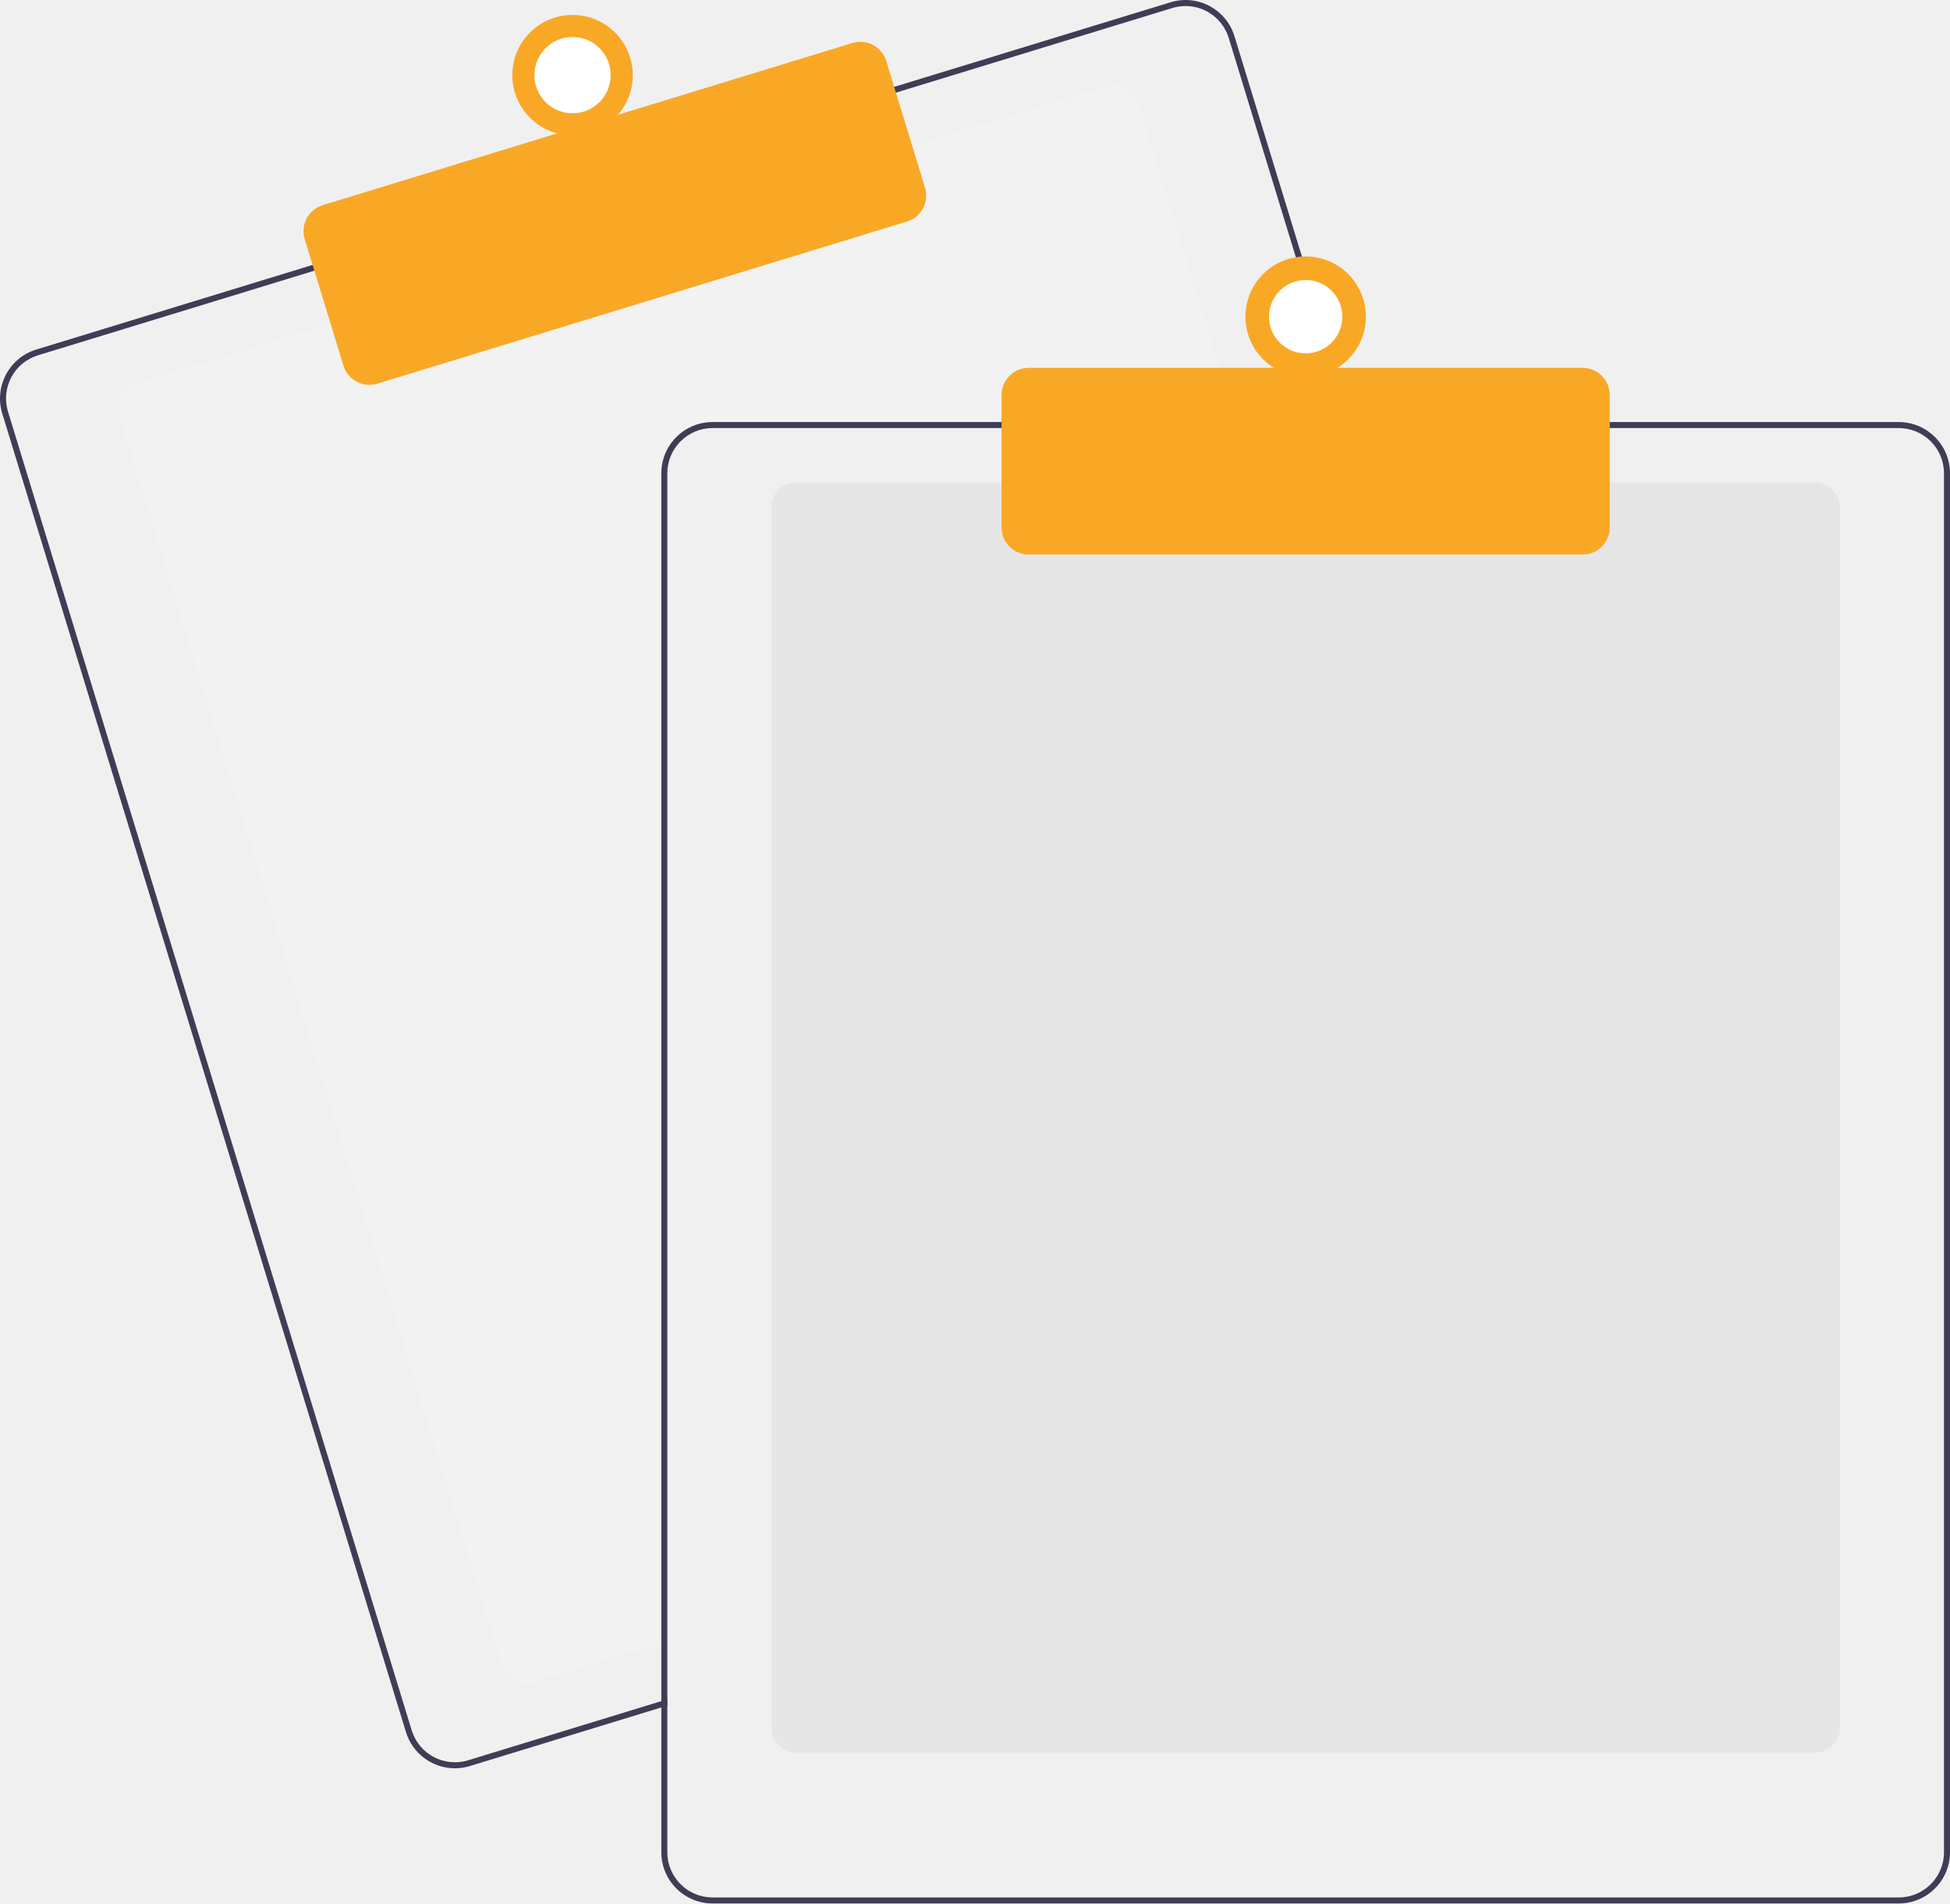
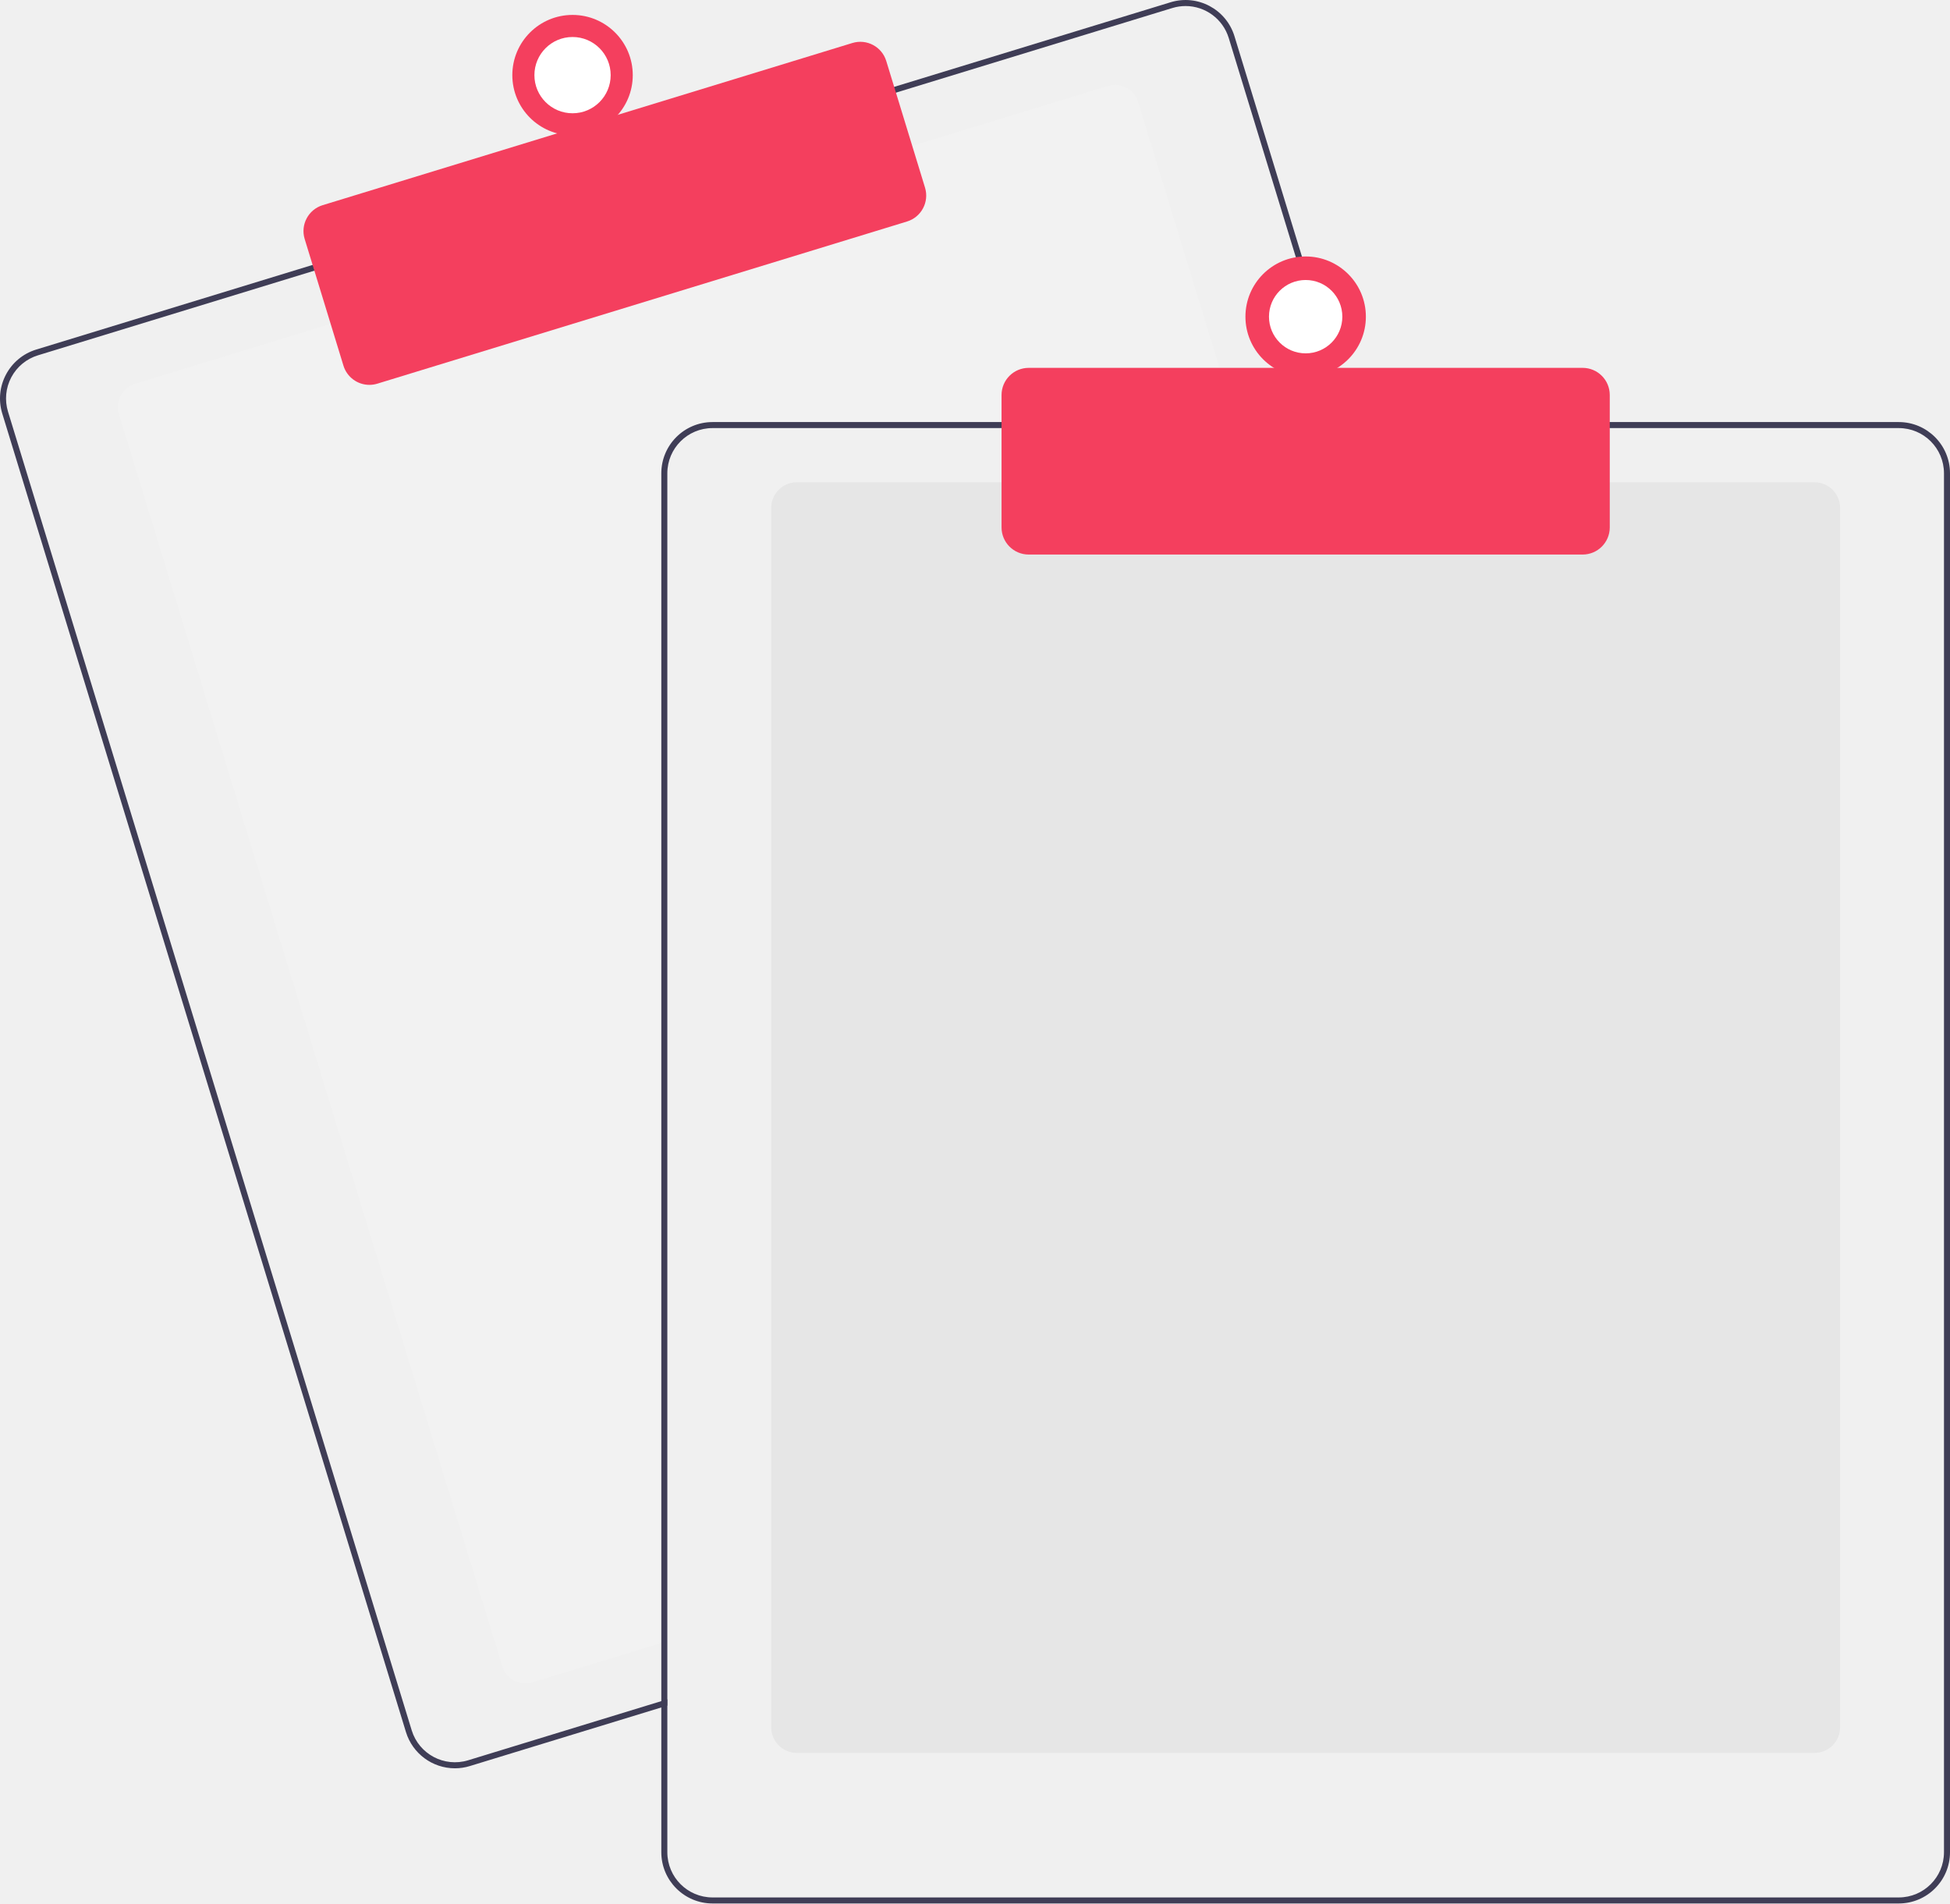
<svg xmlns="http://www.w3.org/2000/svg" data-name="Layer 1" width="647.636" height="632.174" viewBox="0 0 647.636 632.174">
  <path d="M687.328,276.087H512.818a15.018,15.018,0,0,0-15,15v387.85l-2,.61-42.81,13.11a8.007,8.007,0,0,1-9.99-5.31L315.678,271.397a8.003,8.003,0,0,1,5.31-9.99l65.97-20.2,191.25-58.54,65.97-20.2a7.989,7.989,0,0,1,9.99,5.3l32.55,106.32Z" transform="translate(-276.1819 -133.9131)" fill="#f2f2f2" />
  <path d="M725.408,274.087l-39.23-128.14a16.994,16.994,0,0,0-21.23-11.28l-92.75,28.39L380.958,221.607l-92.75,28.4a17.015,17.015,0,0,0-11.28,21.23l134.08,437.93a17.027,17.027,0,0,0,16.26,12.03,16.789,16.789,0,0,0,4.97-.75l63.58-19.46,2-.62v-2.09l-2,.61-64.17,19.65a15.015,15.015,0,0,1-18.73-9.95l-134.07-437.94a14.979,14.979,0,0,1,9.95-18.73l92.75-28.4,191.24-58.54,92.75-28.4a15.156,15.156,0,0,1,4.41-.66,15.015,15.015,0,0,1,14.32,10.61l39.05,127.56.62,2h2.08Z" transform="translate(-276.1819 -133.9131)" fill="#3f3d56" />
-   <path d="M398.863,261.734a9.016,9.016,0,0,1-8.611-6.367l-12.88-42.072a8.999,8.999,0,0,1,5.971-11.24l175.939-53.864a9.009,9.009,0,0,1,11.241,5.971l12.88,42.072a9.01,9.01,0,0,1-5.971,11.241L401.492,261.339A8.976,8.976,0,0,1,398.863,261.734Z" transform="translate(-276.1819 -133.9131)" fill="#f9a826" />
-   <circle cx="190.154" cy="24.955" r="20" fill="#f9a826" />
+   <path d="M398.863,261.734a9.016,9.016,0,0,1-8.611-6.367l-12.88-42.072a8.999,8.999,0,0,1,5.971-11.24l175.939-53.864a9.009,9.009,0,0,1,11.241,5.971l12.88,42.072a9.01,9.01,0,0,1-5.971,11.241L401.492,261.339A8.976,8.976,0,0,1,398.863,261.734Z" transform="translate(-276.1819 -133.9131)" fill="#f43f5e" />
+   <circle cx="190.154" cy="24.955" r="20" fill="#f43f5e" />
  <circle cx="190.154" cy="24.955" r="12.665" fill="#fff" />
  <path d="M878.818,716.087h-338a8.51,8.51,0,0,1-8.5-8.5v-405a8.51,8.51,0,0,1,8.5-8.5h338a8.51,8.51,0,0,1,8.5,8.5v405A8.51,8.51,0,0,1,878.818,716.087Z" transform="translate(-276.1819 -133.9131)" fill="#e6e6e6" />
  <path d="M723.318,274.087h-210.5a17.024,17.024,0,0,0-17,17v407.8l2-.61v-407.19a15.018,15.018,0,0,1,15-15H723.938Zm183.5,0h-394a17.024,17.024,0,0,0-17,17v458a17.024,17.024,0,0,0,17,17h394a17.024,17.024,0,0,0,17-17v-458A17.024,17.024,0,0,0,906.818,274.087Zm15,475a15.018,15.018,0,0,1-15,15h-394a15.018,15.018,0,0,1-15-15v-458a15.018,15.018,0,0,1,15-15h394a15.018,15.018,0,0,1,15,15Z" transform="translate(-276.1819 -133.9131)" fill="#3f3d56" />
-   <path d="M801.818,318.087h-184a9.01,9.01,0,0,1-9-9v-44a9.01,9.01,0,0,1,9-9h184a9.01,9.01,0,0,1,9,9v44A9.01,9.01,0,0,1,801.818,318.087Z" transform="translate(-276.1819 -133.9131)" fill="#f9a826" />
-   <circle cx="433.636" cy="105.174" r="20" fill="#f9a826" />
+   <path d="M801.818,318.087h-184a9.01,9.01,0,0,1-9-9v-44a9.01,9.01,0,0,1,9-9h184a9.01,9.01,0,0,1,9,9v44A9.01,9.01,0,0,1,801.818,318.087Z" transform="translate(-276.1819 -133.9131)" fill="#f43f5e" />
+   <circle cx="433.636" cy="105.174" r="20" fill="#f43f5e" />
  <circle cx="433.636" cy="105.174" r="12.182" fill="#fff" />
</svg>
